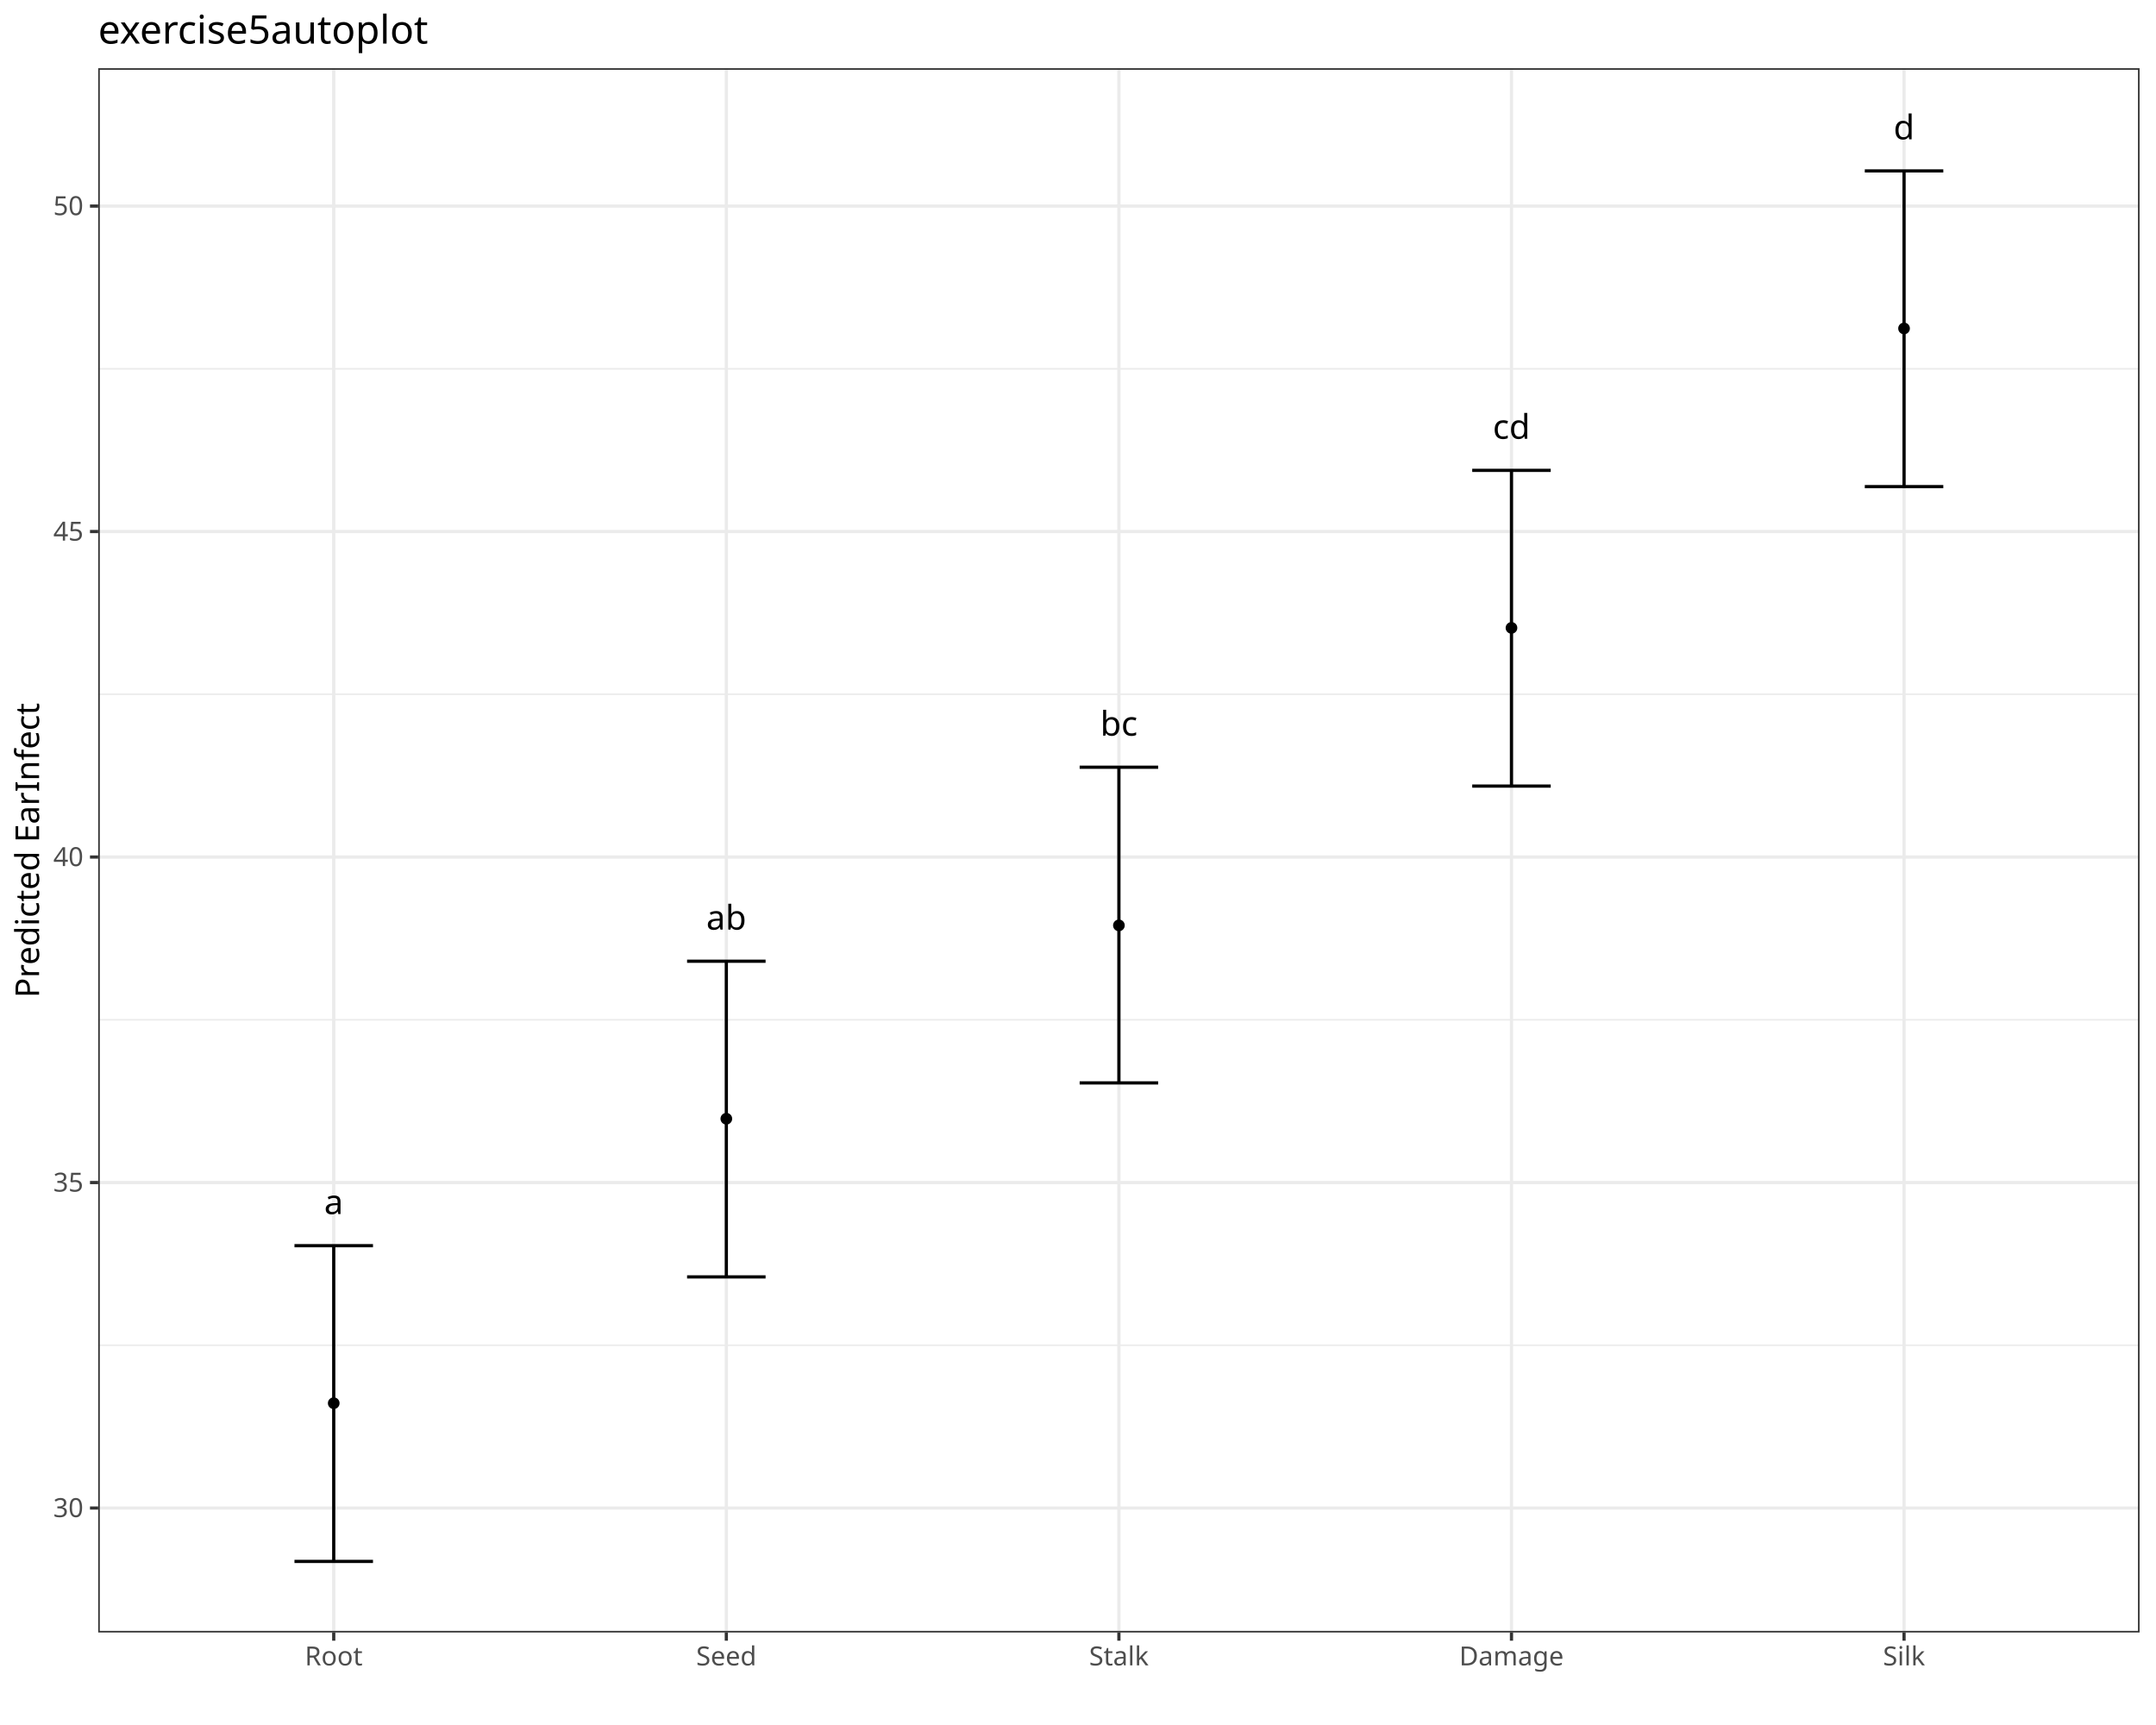
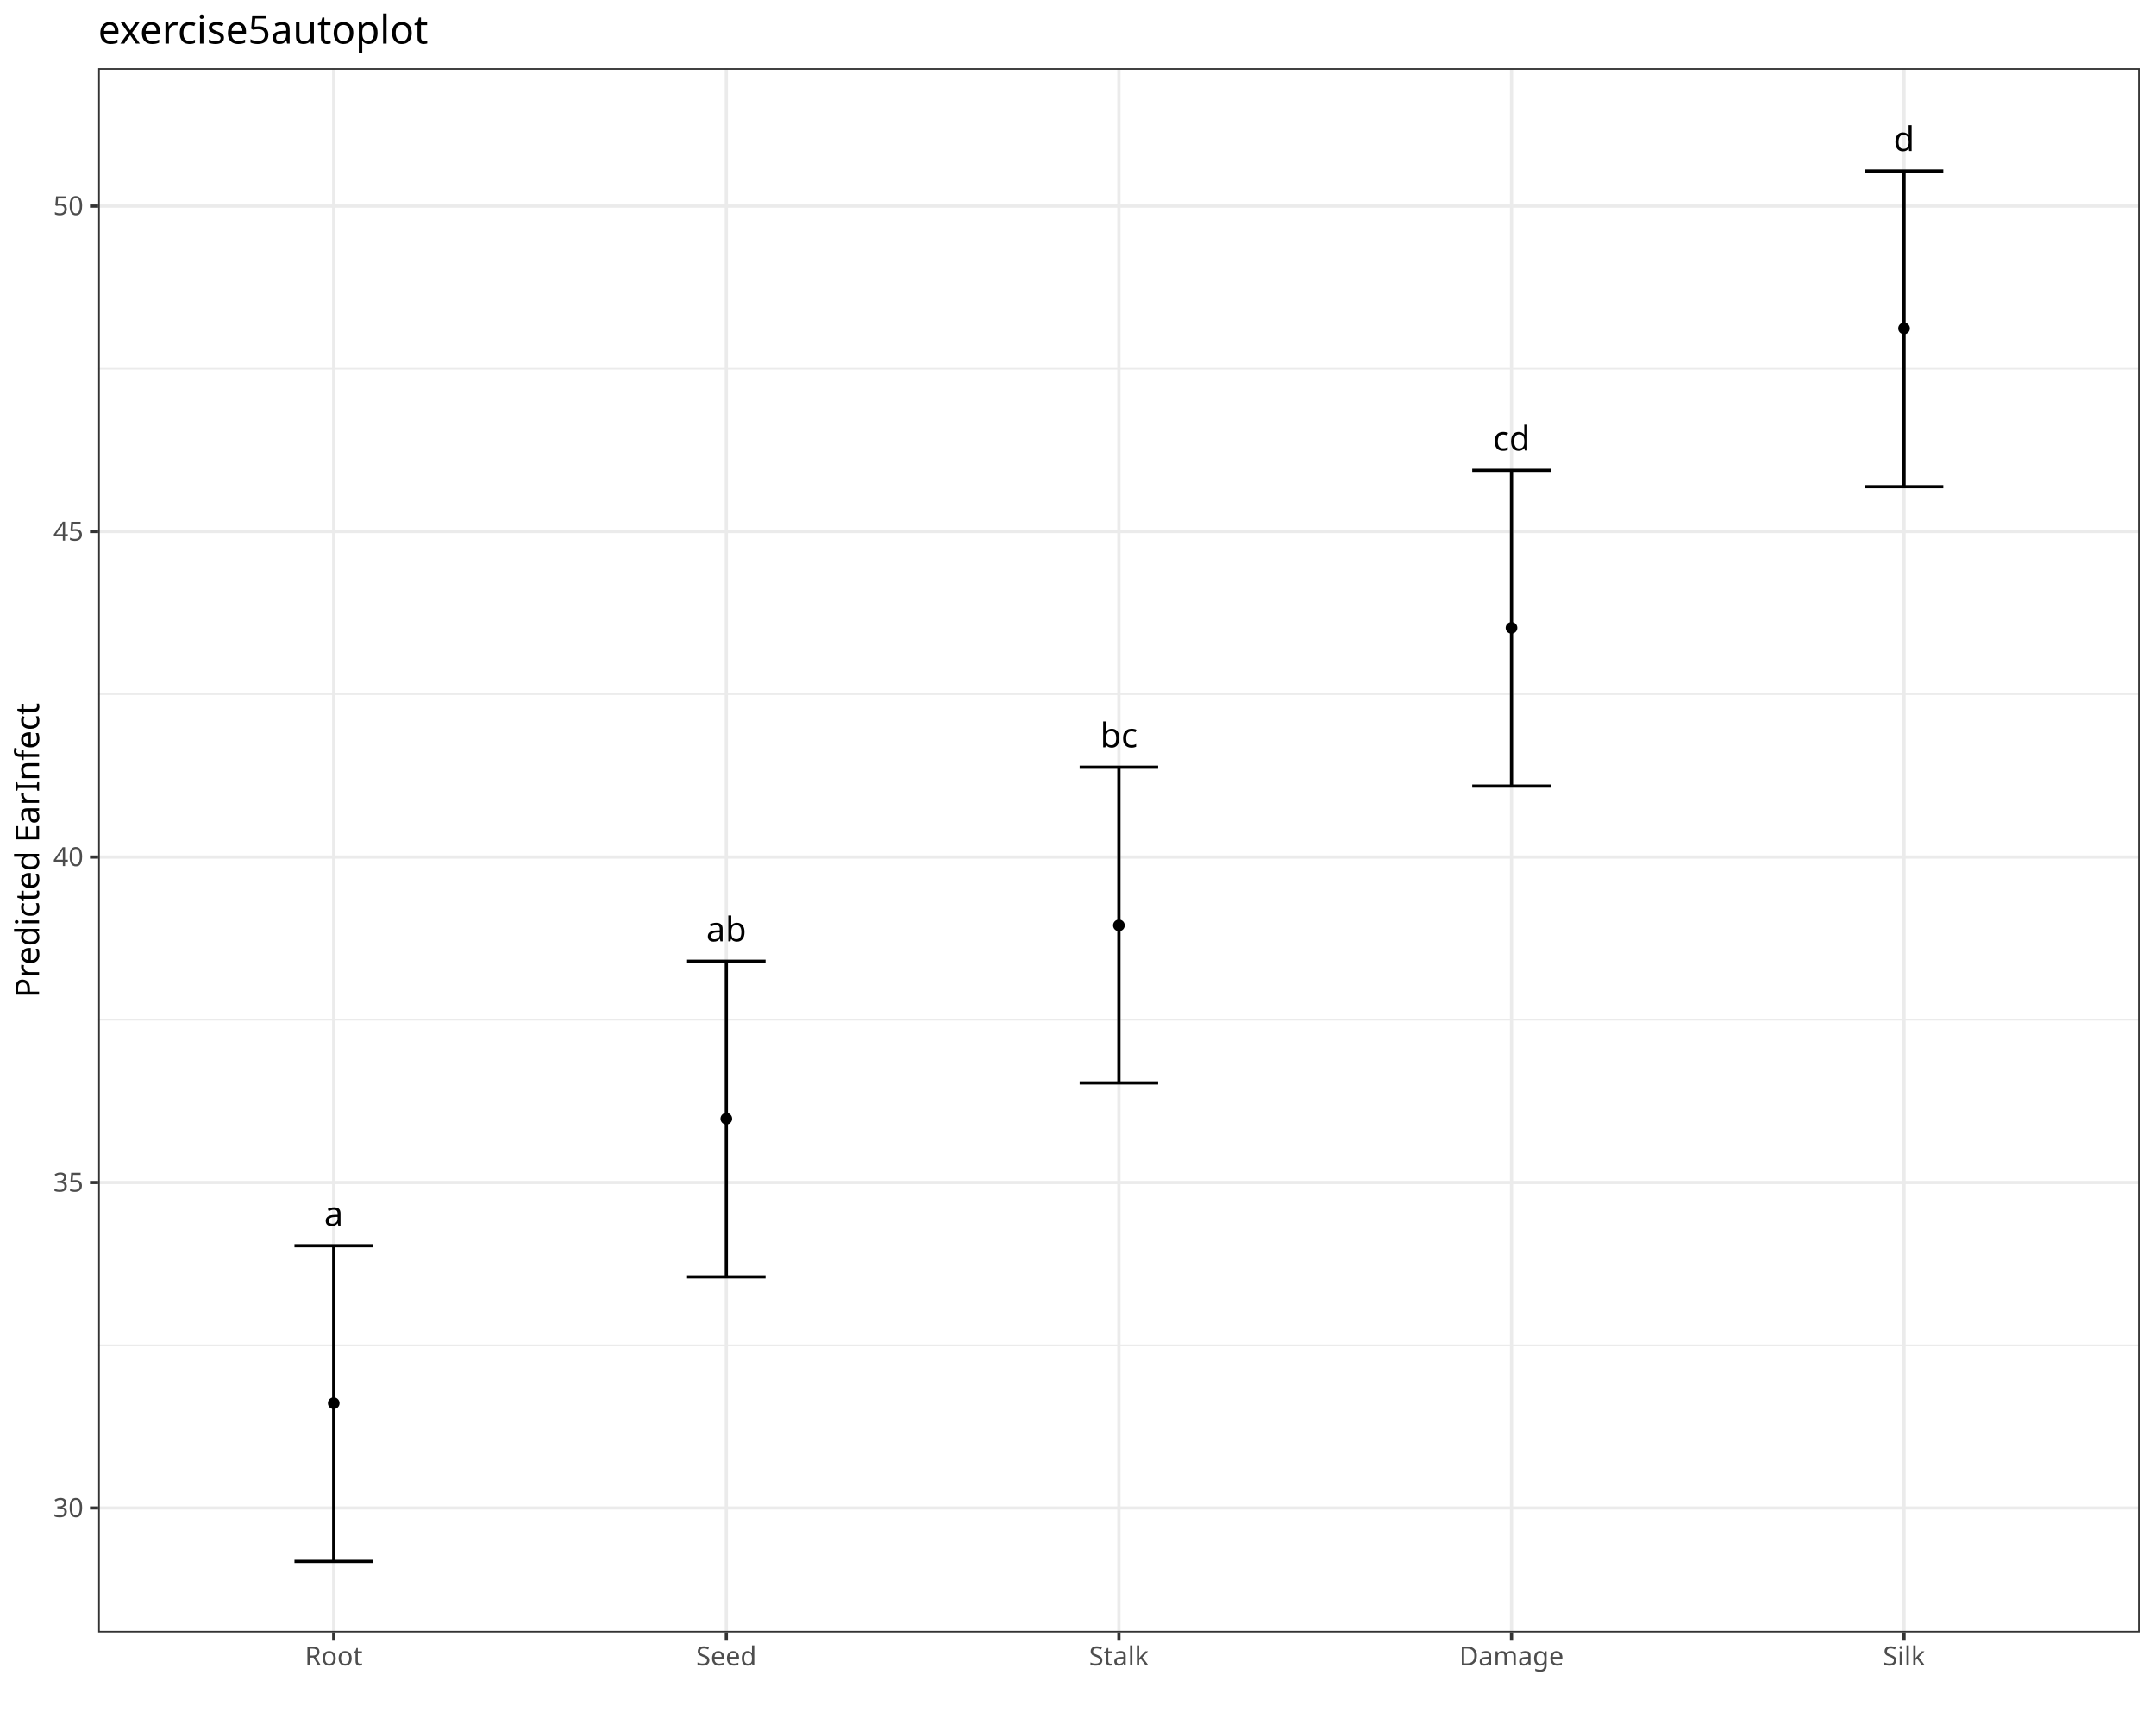
<svg xmlns="http://www.w3.org/2000/svg" class="svglite" data-engine-version="2.0" width="720.00pt" height="576.00pt" viewBox="0 0 720.00 576.00">
  <defs>
    <style type="text/css">
    .svglite line, .svglite polyline, .svglite polygon, .svglite path, .svglite rect, .svglite circle {
      fill: none;
      stroke: #000000;
      stroke-linecap: round;
      stroke-linejoin: round;
      stroke-miterlimit: 10.00;
    }
  </style>
  </defs>
  <rect width="100%" height="100%" style="stroke: none; fill: #FFFFFF;" />
  <defs>
    <clipPath id="cpMC4wMHw3MjAuMDB8MC4wMHw1NzYuMDA=">
      <rect x="0.00" y="0.00" width="720.00" height="576.00" />
    </clipPath>
  </defs>
  <g clip-path="url(#cpMC4wMHw3MjAuMDB8MC4wMHw1NzYuMDA=)">
    <rect x="0.00" y="0.00" width="720.00" height="576.00" style="stroke-width: 1.07; stroke: #FFFFFF; fill: #FFFFFF;" />
  </g>
  <defs>
    <clipPath id="cpMzIuNzl8NzE0LjUyfDIyLjc4fDU0NS4xMQ==">
      <rect x="32.79" y="22.78" width="681.73" height="522.33" />
    </clipPath>
  </defs>
  <g clip-path="url(#cpMzIuNzl8NzE0LjUyfDIyLjc4fDU0NS4xMQ==)">
    <rect x="32.79" y="22.78" width="681.73" height="522.33" style="stroke-width: 1.07; stroke: none; fill: #FFFFFF;" />
    <polyline points="32.79,449.20 714.52,449.20 " style="stroke-width: 0.53; stroke: #EBEBEB; stroke-linecap: butt;" />
    <polyline points="32.79,340.52 714.52,340.52 " style="stroke-width: 0.53; stroke: #EBEBEB; stroke-linecap: butt;" />
    <polyline points="32.79,231.83 714.52,231.83 " style="stroke-width: 0.53; stroke: #EBEBEB; stroke-linecap: butt;" />
    <polyline points="32.79,123.15 714.52,123.15 " style="stroke-width: 0.53; stroke: #EBEBEB; stroke-linecap: butt;" />
    <polyline points="32.79,503.55 714.52,503.55 " style="stroke-width: 1.07; stroke: #EBEBEB; stroke-linecap: butt;" />
    <polyline points="32.79,394.86 714.52,394.86 " style="stroke-width: 1.07; stroke: #EBEBEB; stroke-linecap: butt;" />
    <polyline points="32.79,286.18 714.52,286.18 " style="stroke-width: 1.07; stroke: #EBEBEB; stroke-linecap: butt;" />
    <polyline points="32.79,177.49 714.52,177.49 " style="stroke-width: 1.07; stroke: #EBEBEB; stroke-linecap: butt;" />
    <polyline points="32.79,68.81 714.52,68.81 " style="stroke-width: 1.07; stroke: #EBEBEB; stroke-linecap: butt;" />
    <polyline points="111.45,545.11 111.45,22.78 " style="stroke-width: 1.07; stroke: #EBEBEB; stroke-linecap: butt;" />
    <polyline points="242.56,545.11 242.56,22.78 " style="stroke-width: 1.07; stroke: #EBEBEB; stroke-linecap: butt;" />
    <polyline points="373.66,545.11 373.66,22.78 " style="stroke-width: 1.07; stroke: #EBEBEB; stroke-linecap: butt;" />
    <polyline points="504.76,545.11 504.76,22.78 " style="stroke-width: 1.07; stroke: #EBEBEB; stroke-linecap: butt;" />
    <polyline points="635.86,545.11 635.86,22.78 " style="stroke-width: 1.07; stroke: #EBEBEB; stroke-linecap: butt;" />
    <polyline points="98.34,415.95 124.56,415.95 " style="stroke-width: 1.07; stroke-linecap: butt;" />
    <polyline points="111.45,415.95 111.45,521.37 " style="stroke-width: 1.07; stroke-linecap: butt;" />
    <polyline points="98.34,521.37 124.56,521.37 " style="stroke-width: 1.07; stroke-linecap: butt;" />
    <polyline points="229.45,320.96 255.67,320.96 " style="stroke-width: 1.07; stroke-linecap: butt;" />
    <polyline points="242.56,320.96 242.56,426.38 " style="stroke-width: 1.07; stroke-linecap: butt;" />
    <polyline points="229.45,426.38 255.67,426.38 " style="stroke-width: 1.07; stroke-linecap: butt;" />
    <polyline points="360.55,256.18 386.77,256.18 " style="stroke-width: 1.07; stroke-linecap: butt;" />
    <polyline points="373.66,256.18 373.66,361.60 " style="stroke-width: 1.07; stroke-linecap: butt;" />
    <polyline points="360.55,361.60 386.77,361.60 " style="stroke-width: 1.07; stroke-linecap: butt;" />
    <polyline points="491.65,157.06 517.87,157.06 " style="stroke-width: 1.07; stroke-linecap: butt;" />
    <polyline points="504.76,157.06 504.76,262.48 " style="stroke-width: 1.07; stroke-linecap: butt;" />
    <polyline points="491.65,262.48 517.87,262.48 " style="stroke-width: 1.07; stroke-linecap: butt;" />
    <polyline points="622.75,57.07 648.97,57.07 " style="stroke-width: 1.07; stroke-linecap: butt;" />
    <polyline points="635.86,57.07 635.86,162.49 " style="stroke-width: 1.07; stroke-linecap: butt;" />
    <polyline points="622.75,162.49 648.97,162.49 " style="stroke-width: 1.07; stroke-linecap: butt;" />
-     <text x="111.45" y="405.40" text-anchor="middle" style="font-size: 11.38px; font-family: sans;" textLength="6.33px" lengthAdjust="spacingAndGlyphs">a</text>
-     <text x="242.56" y="310.41" text-anchor="middle" style="font-size: 11.38px; font-family: sans;" textLength="12.66px" lengthAdjust="spacingAndGlyphs">ab</text>
-     <text x="373.66" y="245.64" text-anchor="middle" style="font-size: 11.38px; font-family: sans;" textLength="12.03px" lengthAdjust="spacingAndGlyphs">bc</text>
-     <text x="504.76" y="146.52" text-anchor="middle" style="font-size: 11.38px; font-family: sans;" textLength="12.03px" lengthAdjust="spacingAndGlyphs">cd</text>
-     <text x="635.86" y="46.53" text-anchor="middle" style="font-size: 11.38px; font-family: sans;" textLength="6.33px" lengthAdjust="spacingAndGlyphs">d</text>
+     <text x="111.45" y="409.32" text-anchor="middle" style="font-size: 11.38px; font-family: sans;" textLength="6.33px" lengthAdjust="spacingAndGlyphs">a</text>
+     <text x="242.56" y="314.33" text-anchor="middle" style="font-size: 11.38px; font-family: sans;" textLength="12.66px" lengthAdjust="spacingAndGlyphs">ab</text>
+     <text x="373.66" y="249.55" text-anchor="middle" style="font-size: 11.38px; font-family: sans;" textLength="12.03px" lengthAdjust="spacingAndGlyphs">bc</text>
+     <text x="504.76" y="150.43" text-anchor="middle" style="font-size: 11.38px; font-family: sans;" textLength="12.03px" lengthAdjust="spacingAndGlyphs">cd</text>
+     <text x="635.86" y="50.44" text-anchor="middle" style="font-size: 11.38px; font-family: sans;" textLength="6.33px" lengthAdjust="spacingAndGlyphs">d</text>
    <circle cx="111.45" cy="468.55" r="1.95" style="stroke-width: 0.71; stroke: none; fill: #000000;" />
    <circle cx="242.56" cy="373.56" r="1.95" style="stroke-width: 0.71; stroke: none; fill: #000000;" />
    <circle cx="373.66" cy="309.00" r="1.95" style="stroke-width: 0.71; stroke: none; fill: #000000;" />
    <circle cx="504.76" cy="209.66" r="1.95" style="stroke-width: 0.71; stroke: none; fill: #000000;" />
    <circle cx="635.86" cy="109.67" r="1.95" style="stroke-width: 0.71; stroke: none; fill: #000000;" />
    <rect x="32.79" y="22.78" width="681.73" height="522.33" style="stroke-width: 1.07; stroke: #333333;" />
  </g>
  <g clip-path="url(#cpMC4wMHw3MjAuMDB8MC4wMHw1NzYuMDA=)">
    <text x="27.86" y="506.57" text-anchor="end" style="font-size: 8.80px; fill: #4D4D4D; font-family: sans;" textLength="9.79px" lengthAdjust="spacingAndGlyphs">30</text>
    <text x="27.86" y="397.89" text-anchor="end" style="font-size: 8.80px; fill: #4D4D4D; font-family: sans;" textLength="9.79px" lengthAdjust="spacingAndGlyphs">35</text>
    <text x="27.86" y="289.20" text-anchor="end" style="font-size: 8.80px; fill: #4D4D4D; font-family: sans;" textLength="9.79px" lengthAdjust="spacingAndGlyphs">40</text>
    <text x="27.86" y="180.52" text-anchor="end" style="font-size: 8.80px; fill: #4D4D4D; font-family: sans;" textLength="9.79px" lengthAdjust="spacingAndGlyphs">45</text>
    <text x="27.86" y="71.83" text-anchor="end" style="font-size: 8.80px; fill: #4D4D4D; font-family: sans;" textLength="9.79px" lengthAdjust="spacingAndGlyphs">50</text>
    <polyline points="30.05,503.55 32.79,503.55 " style="stroke-width: 1.07; stroke: #333333; stroke-linecap: butt;" />
    <polyline points="30.05,394.86 32.79,394.86 " style="stroke-width: 1.07; stroke: #333333; stroke-linecap: butt;" />
    <polyline points="30.05,286.18 32.79,286.18 " style="stroke-width: 1.07; stroke: #333333; stroke-linecap: butt;" />
    <polyline points="30.05,177.49 32.79,177.49 " style="stroke-width: 1.07; stroke: #333333; stroke-linecap: butt;" />
    <polyline points="30.05,68.81 32.79,68.81 " style="stroke-width: 1.07; stroke: #333333; stroke-linecap: butt;" />
    <polyline points="111.45,547.85 111.45,545.11 " style="stroke-width: 1.07; stroke: #333333; stroke-linecap: butt;" />
    <polyline points="242.56,547.85 242.56,545.11 " style="stroke-width: 1.07; stroke: #333333; stroke-linecap: butt;" />
    <polyline points="373.66,547.85 373.66,545.11 " style="stroke-width: 1.07; stroke: #333333; stroke-linecap: butt;" />
    <polyline points="504.76,547.85 504.76,545.11 " style="stroke-width: 1.07; stroke: #333333; stroke-linecap: butt;" />
    <polyline points="635.86,547.85 635.86,545.11 " style="stroke-width: 1.07; stroke: #333333; stroke-linecap: butt;" />
    <text x="111.45" y="556.10" text-anchor="middle" style="font-size: 8.80px; fill: #4D4D4D; font-family: sans;" textLength="18.59px" lengthAdjust="spacingAndGlyphs">Root</text>
    <text x="242.56" y="556.10" text-anchor="middle" style="font-size: 8.80px; fill: #4D4D4D; font-family: sans;" textLength="20.56px" lengthAdjust="spacingAndGlyphs">Seed</text>
    <text x="373.66" y="556.10" text-anchor="middle" style="font-size: 8.80px; fill: #4D4D4D; font-family: sans;" textLength="19.57px" lengthAdjust="spacingAndGlyphs">Stalk</text>
    <text x="504.76" y="556.10" text-anchor="middle" style="font-size: 8.80px; fill: #4D4D4D; font-family: sans;" textLength="33.27px" lengthAdjust="spacingAndGlyphs">Damage</text>
    <text x="635.86" y="556.10" text-anchor="middle" style="font-size: 8.80px; fill: #4D4D4D; font-family: sans;" textLength="14.18px" lengthAdjust="spacingAndGlyphs">Silk</text>
    <text transform="translate(13.05,283.95) rotate(-90)" text-anchor="middle" style="font-size: 11.00px; font-family: sans;" textLength="93.56px" lengthAdjust="spacingAndGlyphs">Predicted EarInfect</text>
    <text x="32.79" y="14.56" style="font-size: 13.20px; font-family: sans;" textLength="103.48px" lengthAdjust="spacingAndGlyphs">exercise5autoplot</text>
  </g>
</svg>
